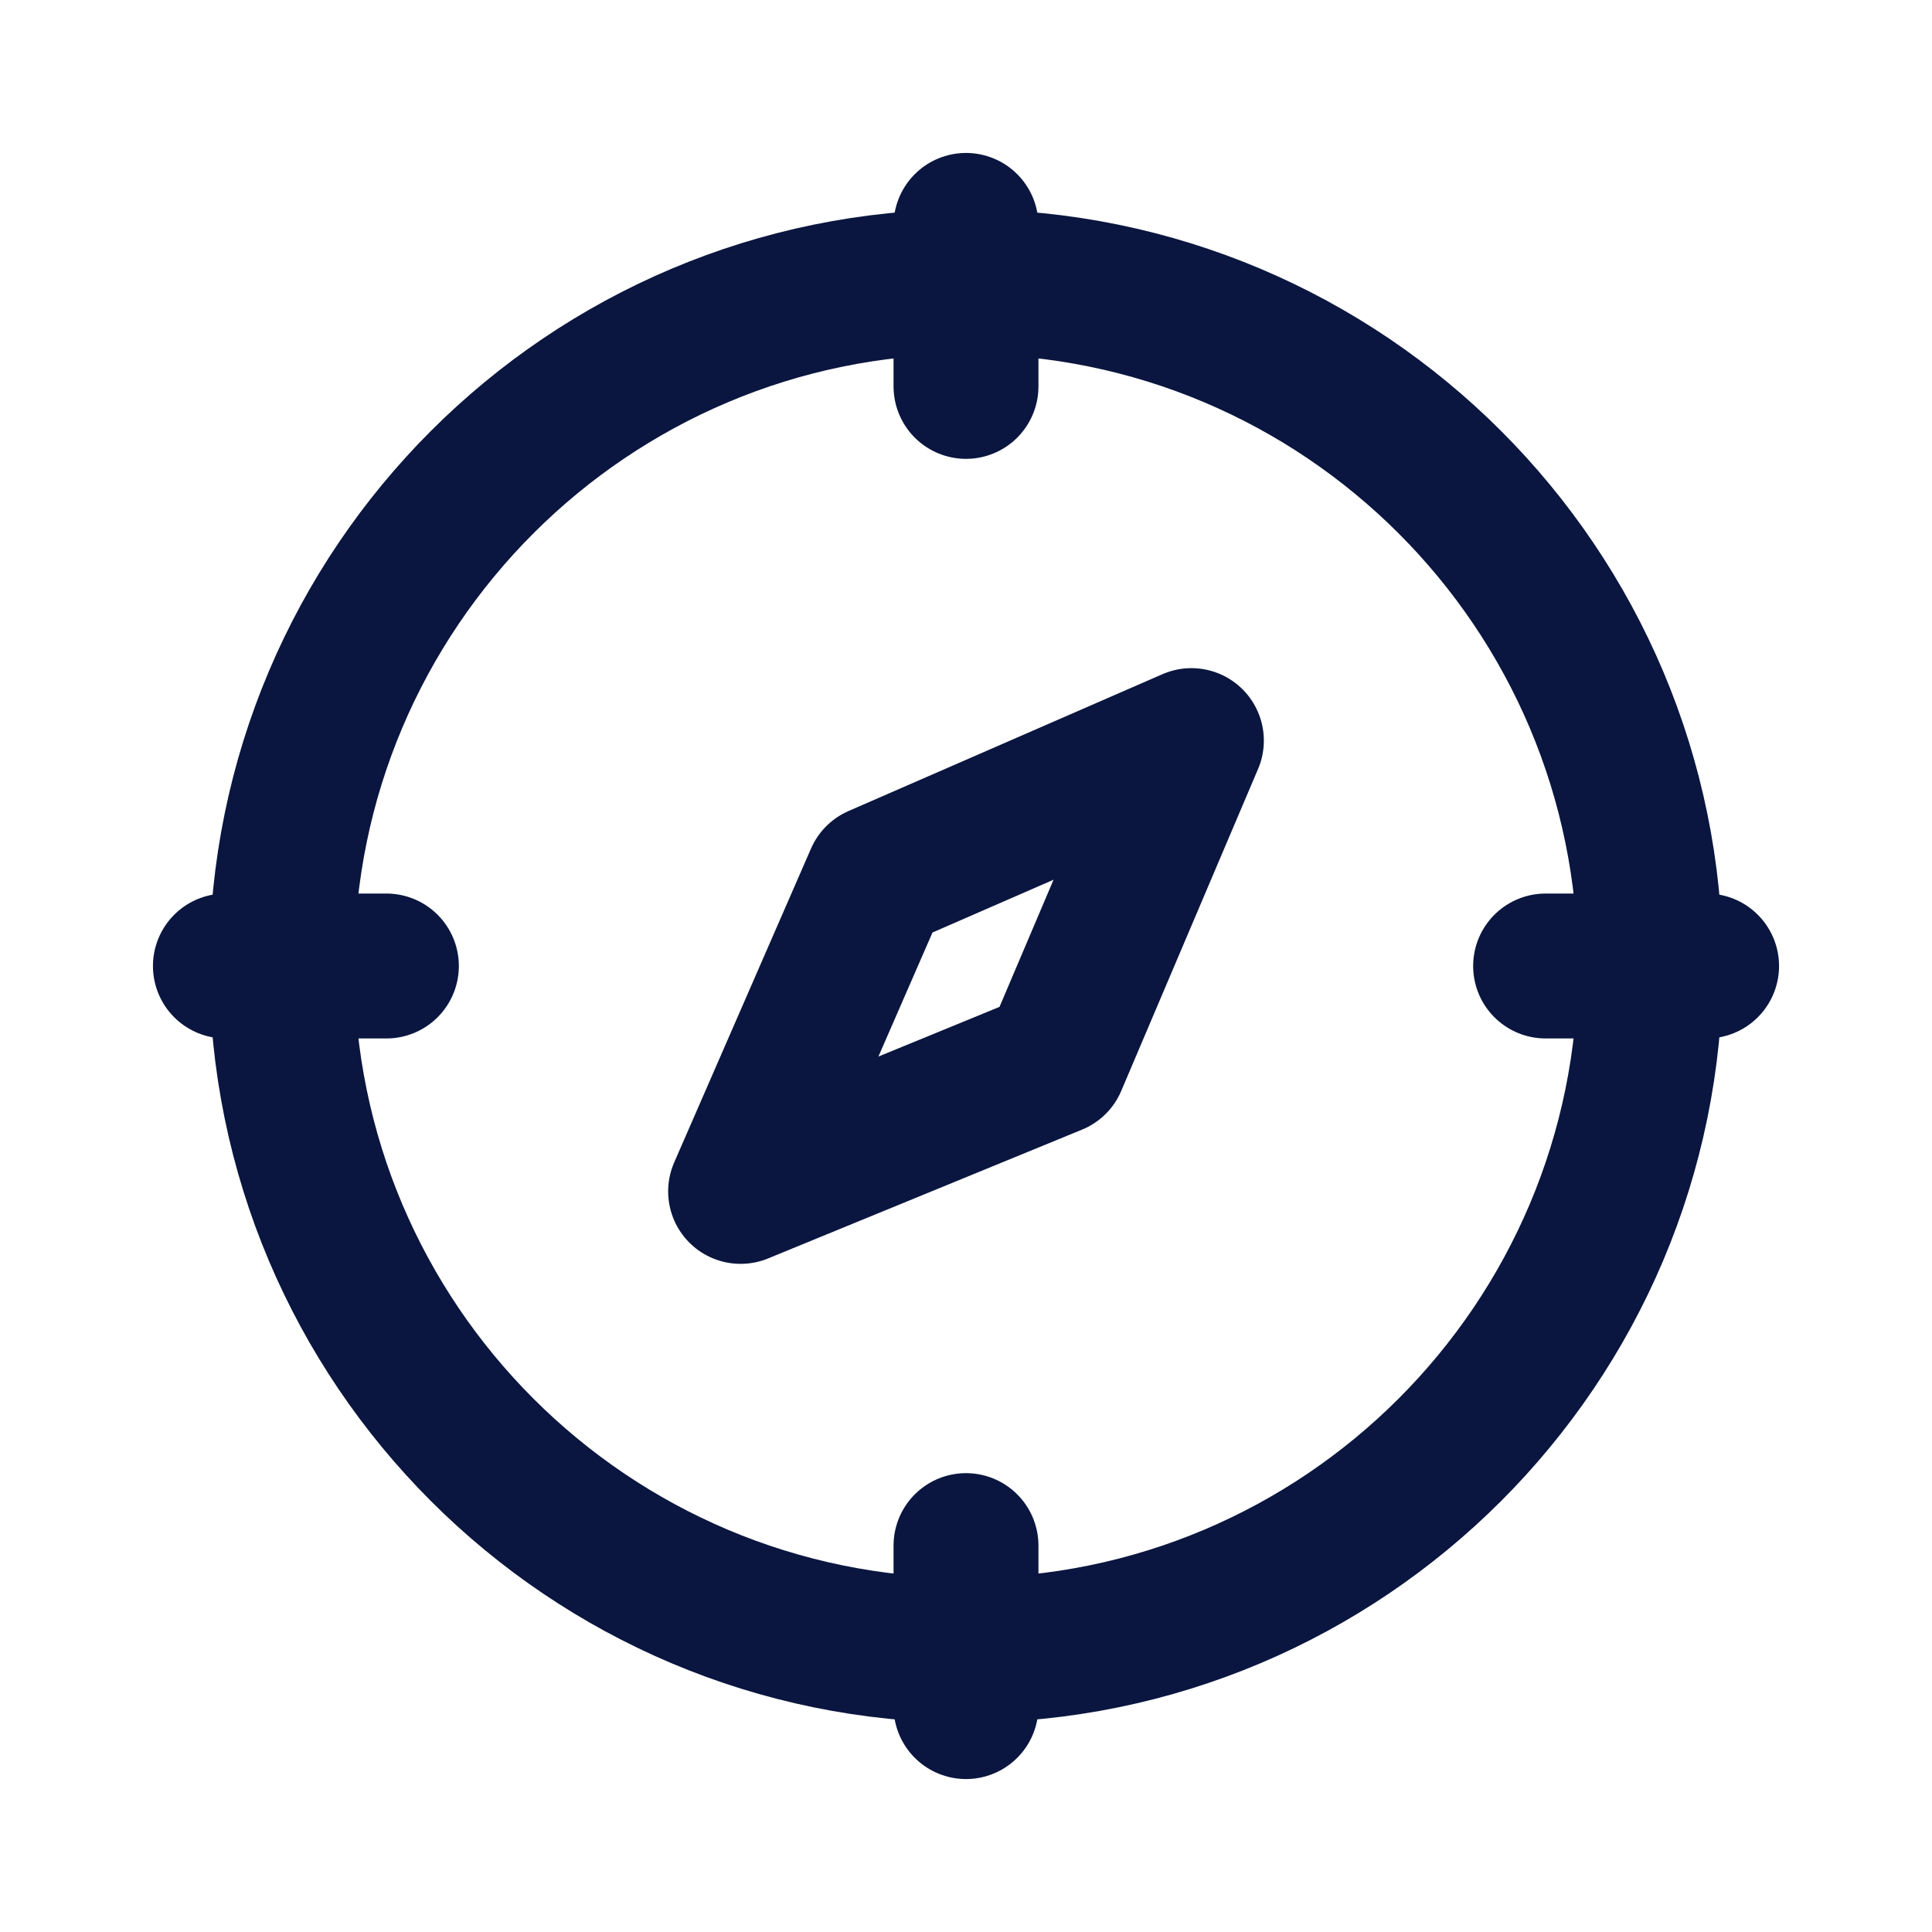
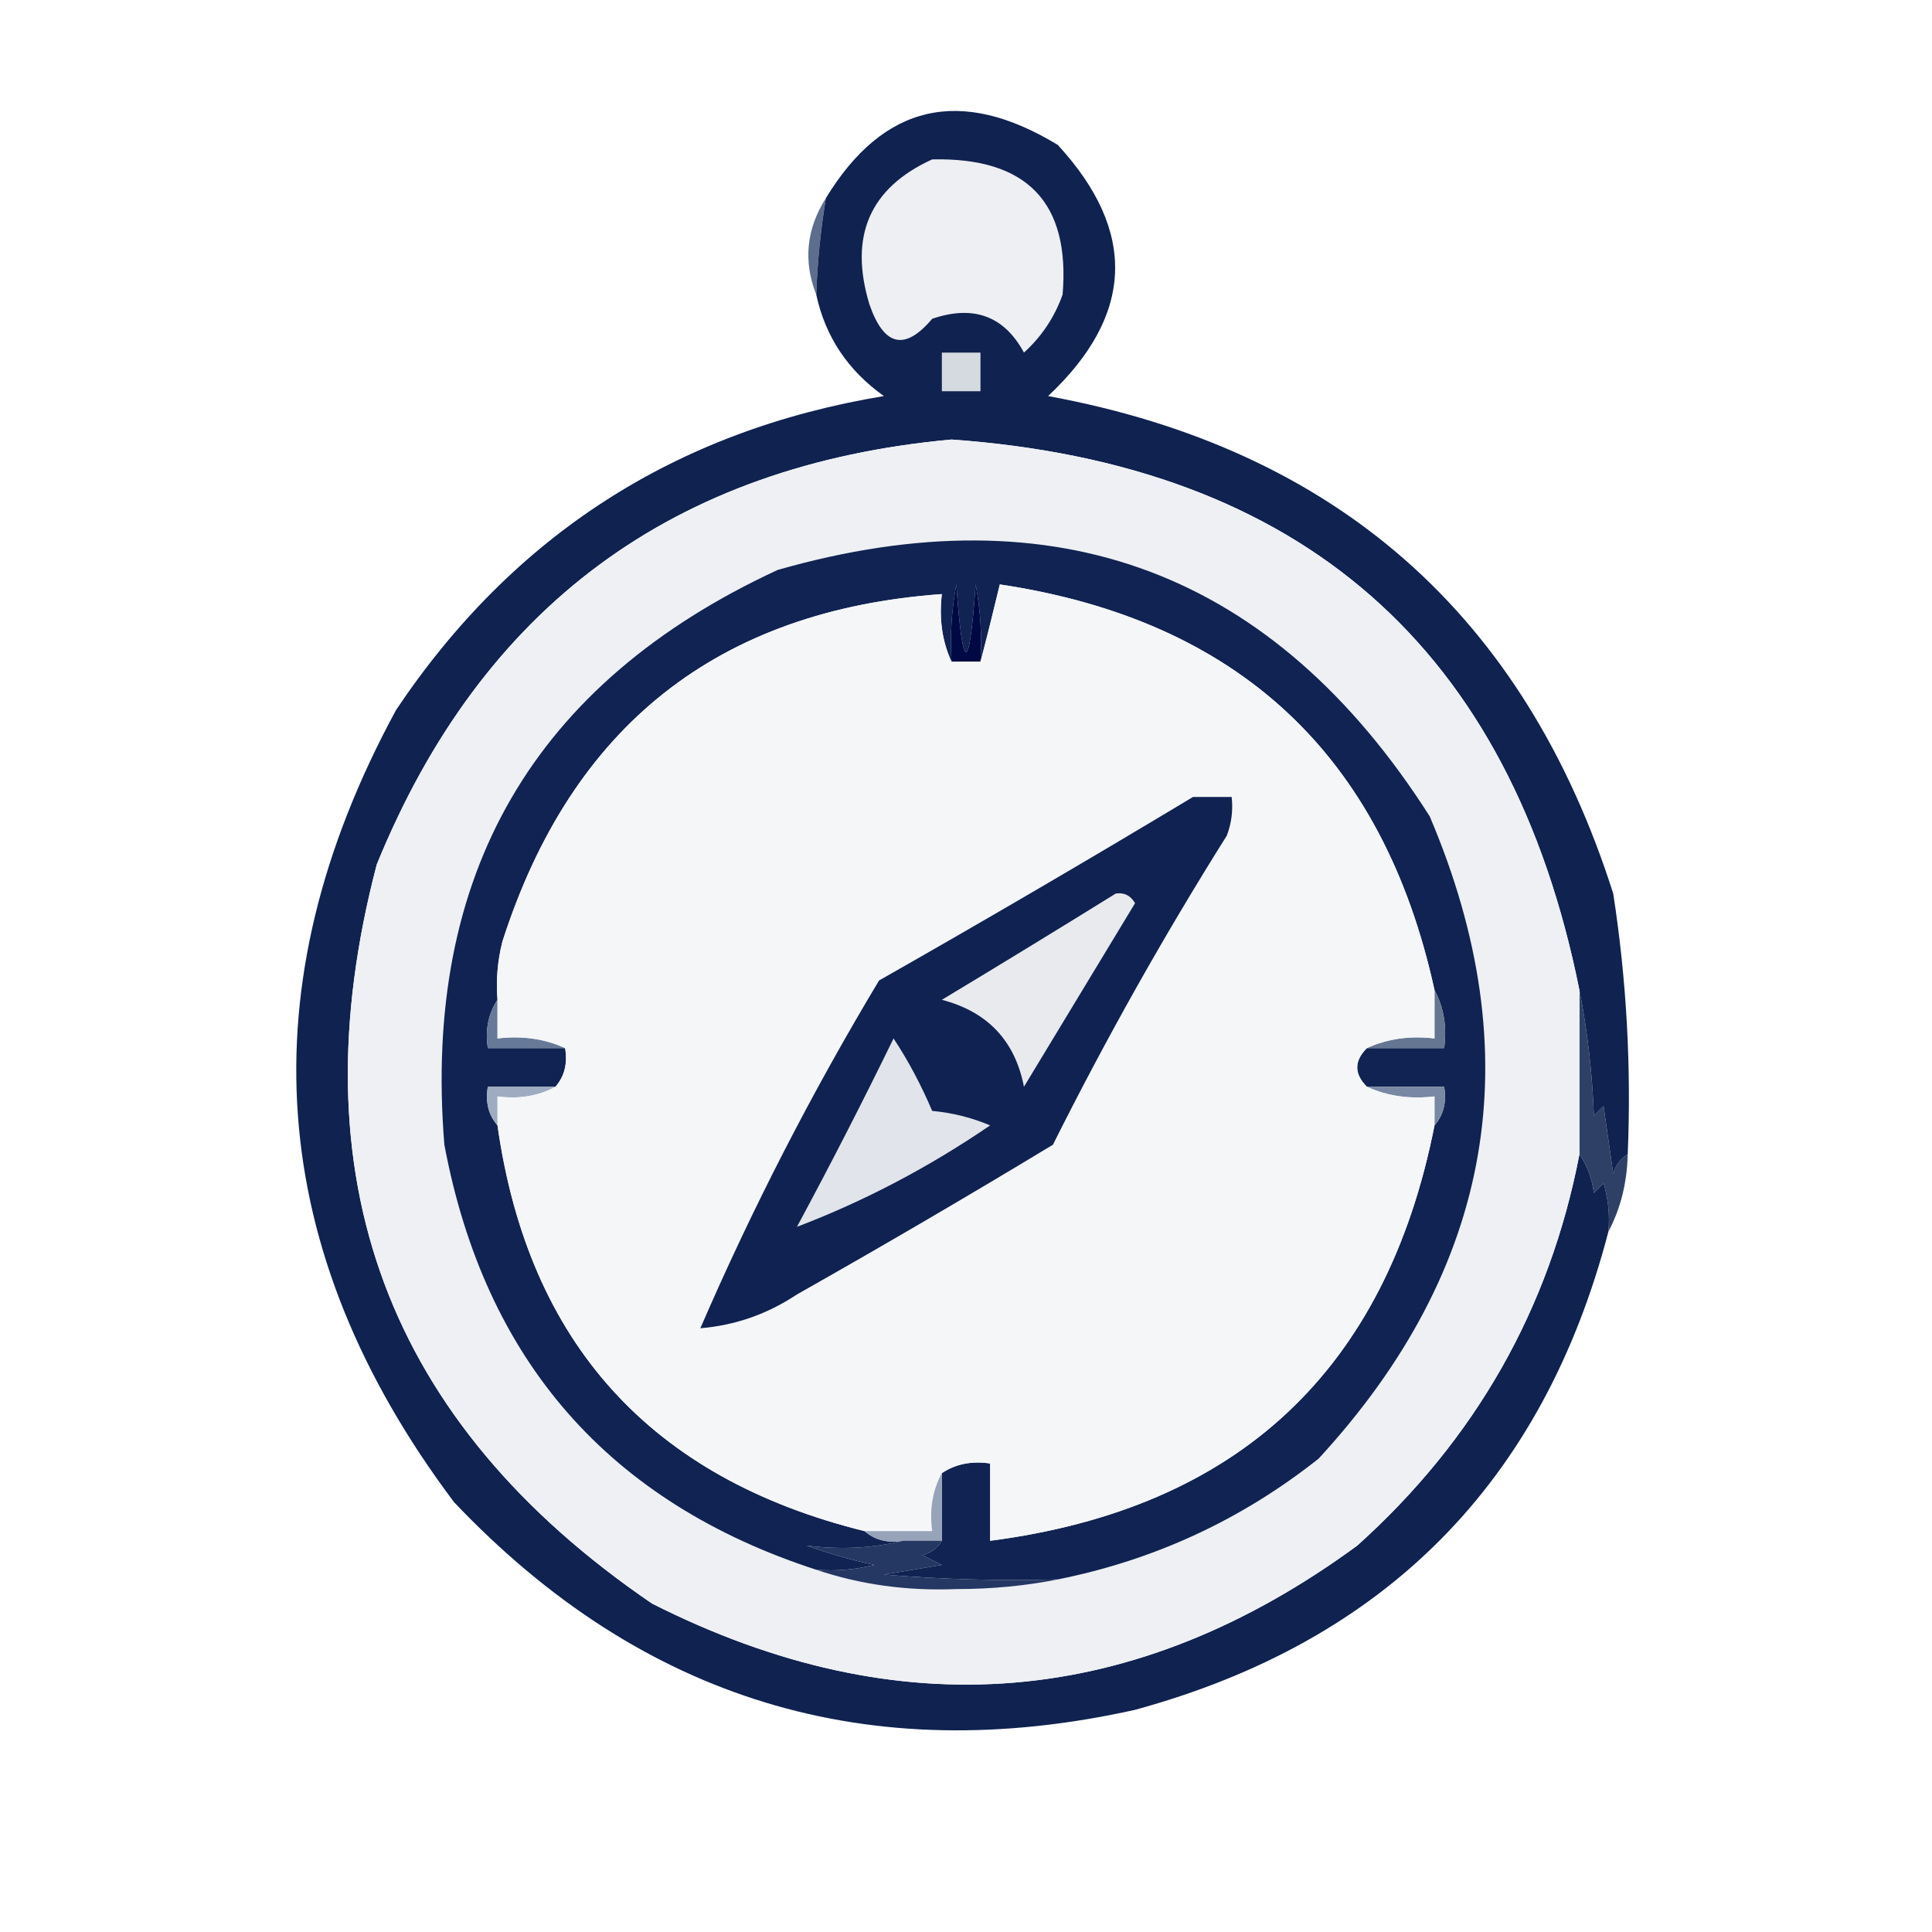
- <svg xmlns="http://www.w3.org/2000/svg" viewBox="0 0 24 24" fill="none" stroke="#0a163f" stroke-width="1.8" stroke-linecap="round" stroke-linejoin="round">
-   <circle cx="12" cy="12" r="8.5" />
-   <path d="m14.8 9.2-1.7 4-3.9 1.6 1.7-3.9 3.9-1.7Z" />
-   <path d="M12 2.8v2M12 19.2v2M2.8 12h2M19.2 12h2" />
+ <svg xmlns="http://www.w3.org/2000/svg" version="1.1" width="200px" height="200px" style="shape-rendering:geometricPrecision; text-rendering:geometricPrecision; image-rendering:optimizeQuality; fill-rule:evenodd; clip-rule:evenodd">
+   <g>
+     <path style="opacity:1" fill="#5c6d8d" d="M 85.5,20.5 C 84.949,23.807 84.616,27.14 84.5,30.5C 83.135,27.041 83.469,23.708 85.5,20.5 Z" />
+   </g>
+   <g>
+     <path style="opacity:1" fill="#2f4066" d="M 163.5,102.5 C 164.325,106.647 164.825,110.981 165,115.5C 165.333,115.167 165.667,114.833 166,114.5C 166.333,116.833 166.667,119.167 167,121.5C 167.278,120.584 167.778,119.918 168.5,119.5C 168.435,122.428 167.768,125.095 166.5,127.5C 166.66,125.801 166.494,124.134 166,122.5C 165.667,122.833 165.333,123.167 165,123.5C 164.79,121.942 164.29,120.609 163.5,119.5C 163.5,113.833 163.5,108.167 163.5,102.5 Z" />
+   </g>
+   <g>
+     <path style="opacity:1" fill="#0f2250" d="M 168.5,119.5 C 167.778,119.918 167.278,120.584 167,121.5C 166.667,119.167 166.333,116.833 166,114.5C 165.667,114.833 165.333,115.167 165,115.5C 164.825,110.981 164.325,106.647 163.5,102.5C 156.392,67.085 134.725,48.086 98.5,45.5C 69.712,48.13 49.878,62.796 39,89.5C 30.534,121.776 40.034,147.276 67.5,166C 93.073,178.918 117.406,176.918 140.5,160C 152.749,148.991 160.416,135.491 163.5,119.5C 164.29,120.609 164.79,121.942 165,123.5C 165.333,123.167 165.667,122.833 166,122.5C 166.494,124.134 166.66,125.801 166.5,127.5C 159.74,153.427 143.407,169.927 117.5,177C 89.922,183.14 66.422,175.973 47,155.5C 27.454,129.471 25.454,102.138 41,73.5C 53.105,55.409 69.938,44.575 91.5,41C 87.764,38.341 85.431,34.841 84.5,30.5C 84.616,27.14 84.949,23.807 85.5,20.5C 91.457,10.74 99.457,8.906 109.5,15C 117.739,23.962 117.405,32.628 108.5,41C 138.322,46.491 157.822,63.658 167,92.5C 168.381,101.432 168.881,110.432 168.5,119.5 Z" />
+   </g>
+   <g>
+     <path style="opacity:1" fill="#eef0f3" d="M 163.5,102.5 C 163.5,108.167 163.5,113.833 163.5,119.5C 160.416,135.491 152.749,148.991 140.5,160C 117.406,176.918 93.073,178.918 67.5,166C 40.034,147.276 30.534,121.776 39,89.5C 49.878,62.796 69.712,48.13 98.5,45.5C 134.725,48.086 156.392,67.085 163.5,102.5 Z" />
+   </g>
+   <g>
+     <path style="opacity:1" fill="#102352" d="M 109.5,163.5 C 103.491,163.666 97.491,163.499 91.5,163C 93.5,162.667 95.5,162.333 97.5,162C 96.833,161.667 96.167,161.333 95.5,161C 96.416,160.722 97.082,160.222 97.5,159.5C 97.5,157.167 97.5,154.833 97.5,152.5C 98.919,151.549 100.585,151.216 102.5,151.5C 102.5,154.167 102.5,156.833 102.5,159.5C 128.162,156.171 143.495,141.837 148.5,116.5C 149.434,115.432 149.768,114.099 149.5,112.5C 146.833,112.5 144.167,112.5 141.5,112.5C 140.167,111.167 140.167,109.833 141.5,108.5C 144.167,108.5 146.833,108.5 149.5,108.5C 149.795,106.265 149.461,104.265 148.5,102.5C 143.191,78.193 128.191,64.193 103.5,60.5C 102.832,63.306 102.166,65.972 101.5,68.5C 101.664,65.813 101.497,63.146 101,60.5C 100.333,69.833 99.667,69.833 99,60.5C 98.503,63.146 98.336,65.813 98.5,68.5C 97.532,66.393 97.198,64.059 97.5,61.5C 74.315,63.169 59.148,75.169 52,97.5C 51.505,99.473 51.338,101.473 51.5,103.5C 50.549,104.919 50.215,106.585 50.5,108.5C 53.167,108.5 55.833,108.5 58.5,108.5C 58.768,110.099 58.434,111.432 57.5,112.5C 55.167,112.5 52.833,112.5 50.5,112.5C 50.232,114.099 50.566,115.432 51.5,116.5C 54.694,139.029 67.361,153.029 89.5,158.5C 90.568,159.434 91.901,159.768 93.5,159.5C 90.325,160.276 86.992,160.443 83.5,160C 85.788,160.822 88.122,161.489 90.5,162C 88.527,162.495 86.527,162.662 84.5,162.5C 63.027,155.52 50.194,140.853 46,118.5C 43.723,90.541 55.223,70.708 80.5,59C 109.399,50.742 131.899,59.242 148,84.5C 158.479,109.127 154.645,131.294 136.5,151C 128.509,157.329 119.509,161.495 109.5,163.5 Z" />
+   </g>
+   <g>
+     <path style="opacity:1" fill="#7988a3" d="M 141.5,112.5 C 144.167,112.5 146.833,112.5 149.5,112.5C 149.768,114.099 149.434,115.432 148.5,116.5C 148.5,115.5 148.5,114.5 148.5,113.5C 145.941,113.802 143.607,113.468 141.5,112.5 Z" />
+   </g>
+   <g>
+     <path style="opacity:1" fill="#9eabc0" d="M 57.5,112.5 C 55.735,113.461 53.735,113.795 51.5,113.5C 51.5,114.5 51.5,115.5 51.5,116.5C 50.566,115.432 50.232,114.099 50.5,112.5C 52.833,112.5 55.167,112.5 57.5,112.5 Z" />
+   </g>
+   <g>
+     <path style="opacity:1" fill="#647692" d="M 148.5,102.5 C 149.461,104.265 149.795,106.265 149.5,108.5C 146.833,108.5 144.167,108.5 141.5,108.5C 143.607,107.532 145.941,107.198 148.5,107.5C 148.5,105.833 148.5,104.167 148.5,102.5 Z" />
+   </g>
+   <g>
+     <path style="opacity:1" fill="#677998" d="M 51.5,103.5 C 51.5,104.833 51.5,106.167 51.5,107.5C 54.059,107.198 56.393,107.532 58.5,108.5C 55.833,108.5 53.167,108.5 50.5,108.5C 50.215,106.585 50.549,104.919 51.5,103.5 Z" />
+   </g>
+   <g>
+     <path style="opacity:1" fill="#000944" d="M 101.5,68.5 C 100.5,68.5 99.5,68.5 98.5,68.5C 98.336,65.813 98.503,63.146 99,60.5C 99.667,69.833 100.333,69.833 101,60.5C 101.497,63.146 101.664,65.813 101.5,68.5 Z" />
+   </g>
+   <g>
+     <path style="opacity:1" fill="#f5f6f7" d="M 148.5,102.5 C 148.5,104.167 148.5,105.833 148.5,107.5C 145.941,107.198 143.607,107.532 141.5,108.5C 140.167,109.833 140.167,111.167 141.5,112.5C 143.607,113.468 145.941,113.802 148.5,113.5C 148.5,114.5 148.5,115.5 148.5,116.5C 143.495,141.837 128.162,156.171 102.5,159.5C 102.5,156.833 102.5,154.167 102.5,151.5C 100.585,151.216 98.919,151.549 97.5,152.5C 96.539,154.265 96.205,156.265 96.5,158.5C 94.167,158.5 91.833,158.5 89.5,158.5C 67.361,153.029 54.694,139.029 51.5,116.5C 51.5,115.5 51.5,114.5 51.5,113.5C 53.735,113.795 55.735,113.461 57.5,112.5C 58.434,111.432 58.768,110.099 58.5,108.5C 56.393,107.532 54.059,107.198 51.5,107.5C 51.5,106.167 51.5,104.833 51.5,103.5C 51.338,101.473 51.505,99.473 52,97.5C 59.148,75.169 74.315,63.169 97.5,61.5C 97.198,64.059 97.532,66.393 98.5,68.5C 99.5,68.5 100.5,68.5 101.5,68.5C 102.166,65.972 102.832,63.306 103.5,60.5C 128.191,64.193 143.191,78.193 148.5,102.5 Z" />
+   </g>
+   <g>
+     <path style="opacity:1" fill="#0f2251" d="M 123.5,82.5 C 124.833,82.5 126.167,82.5 127.5,82.5C 127.657,83.873 127.49,85.207 127,86.5C 120.479,96.875 114.479,107.542 109,118.5C 100.249,123.793 91.415,128.959 82.5,134C 79.439,136.035 76.106,137.201 72.5,137.5C 77.854,125.126 84.021,113.126 91,101.5C 101.946,95.28 112.78,88.947 123.5,82.5 Z" />
+   </g>
+   <g>
+     <path style="opacity:1" fill="#e1e4ea" d="M 92.5,107.5 C 94.002,109.768 95.335,112.268 96.5,115C 98.577,115.192 100.577,115.692 102.5,116.5C 96.128,120.85 89.461,124.35 82.5,127C 85.987,120.525 89.32,114.025 92.5,107.5 Z" />
+   </g>
+   <g>
+     <path style="opacity:1" fill="#e8eaee" d="M 115.5,92.5 C 116.376,92.369 117.043,92.703 117.5,93.5C 113.68,99.801 109.846,106.134 106,112.5C 105.07,107.736 102.237,104.736 97.5,103.5C 103.61,99.821 109.61,96.154 115.5,92.5 Z" />
+   </g>
+   <g>
+     <path style="opacity:1" fill="#d5dae0" d="M 97.5,36.5 C 98.833,36.5 100.167,36.5 101.5,36.5C 101.5,37.833 101.5,39.167 101.5,40.5C 100.167,40.5 98.833,40.5 97.5,40.5C 97.5,39.167 97.5,37.833 97.5,36.5 Z" />
+   </g>
+   <g>
+     <path style="opacity:1" fill="#eeeff2" d="M 96.5,16.5 C 106.3,16.279 110.8,20.946 110,30.5C 109.163,32.844 107.829,34.844 106,36.5C 103.947,32.708 100.781,31.542 96.5,33C 93.67,36.359 91.503,35.859 90,31.5C 87.865,24.45 90.032,19.45 96.5,16.5 Z" />
+   </g>
+   <g>
+     <path style="opacity:1" fill="#97a3b9" d="M 97.5,152.5 C 97.5,154.833 97.5,157.167 97.5,159.5C 96.167,159.5 94.833,159.5 93.5,159.5C 91.901,159.768 90.568,159.434 89.5,158.5C 91.833,158.5 94.167,158.5 96.5,158.5C 96.205,156.265 96.539,154.265 97.5,152.5 Z" />
+   </g>
+   <g>
+     <path style="opacity:1" fill="#253763" d="M 93.5,159.5 C 94.833,159.5 96.167,159.5 97.5,159.5C 97.082,160.222 96.416,160.722 95.5,161C 96.167,161.333 96.833,161.667 97.5,162C 95.5,162.333 93.5,162.667 91.5,163C 97.491,163.499 103.491,163.666 109.5,163.5C 106.183,164.165 102.683,164.499 99,164.5C 93.898,164.707 89.064,164.04 84.5,162.5C 86.527,162.662 88.527,162.495 90.5,162C 88.122,161.489 85.788,160.822 83.5,160C 86.992,160.443 90.325,160.276 93.5,159.5 Z" />
+   </g>
</svg>
